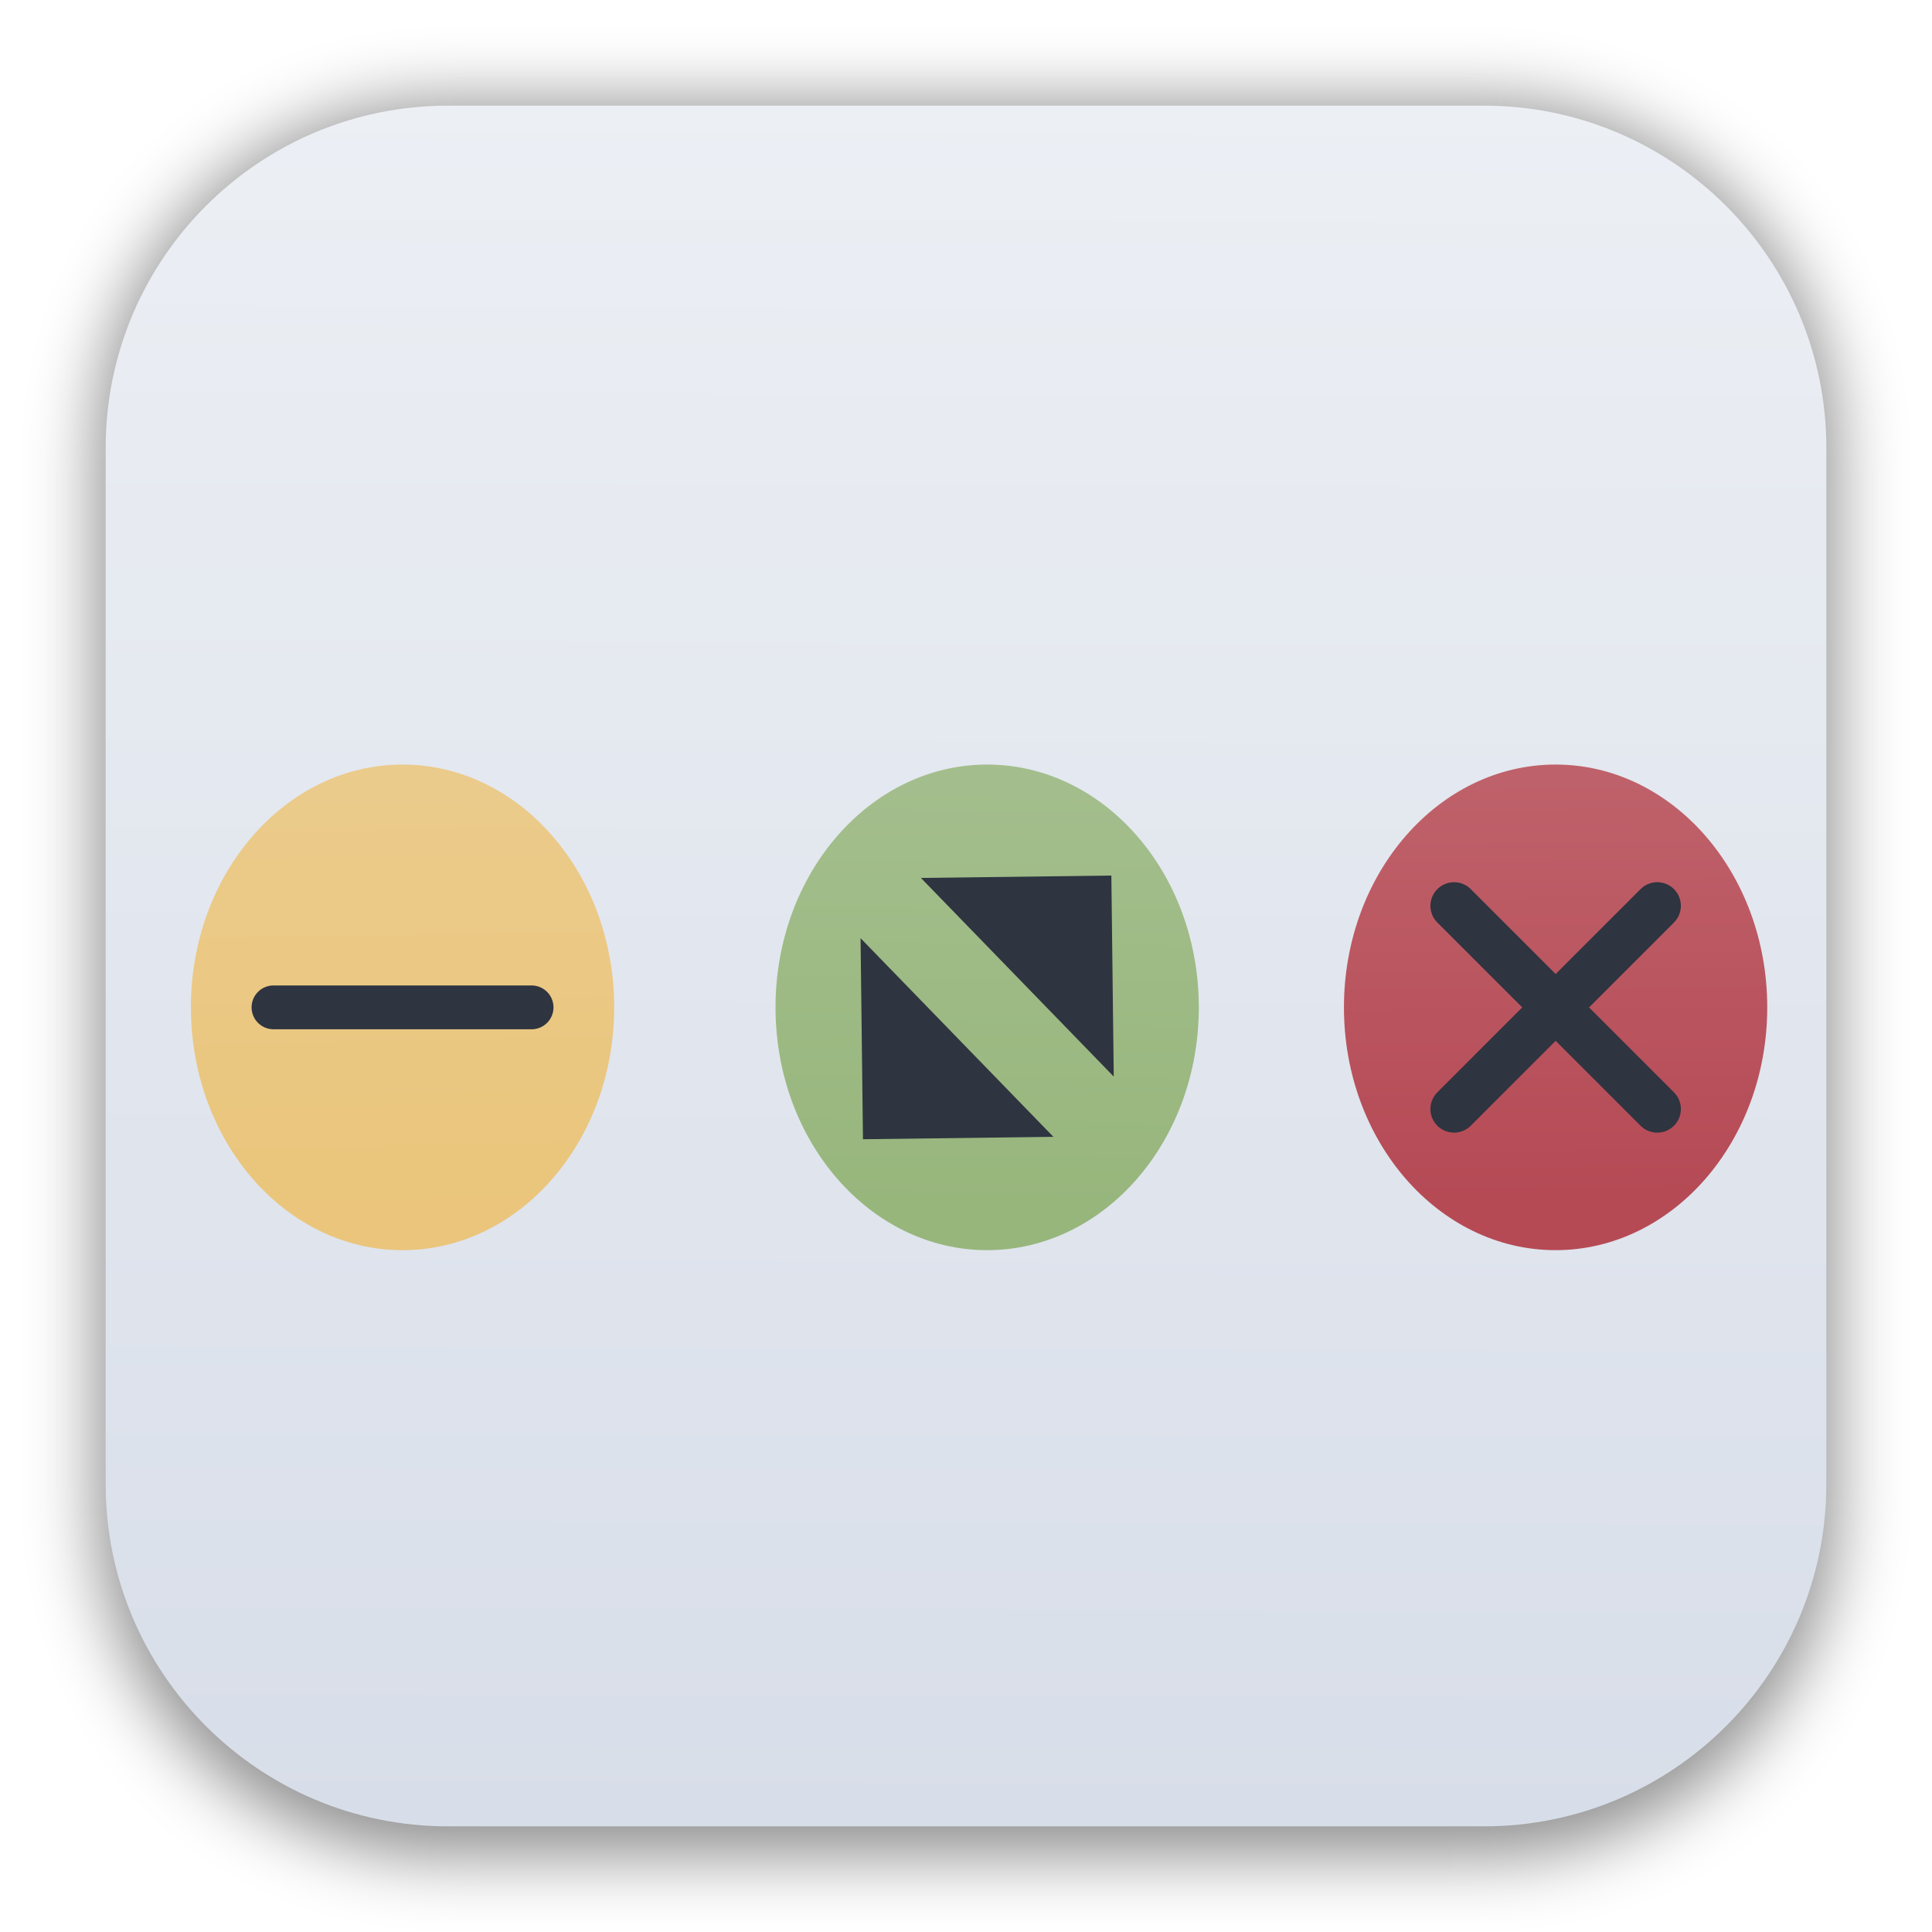
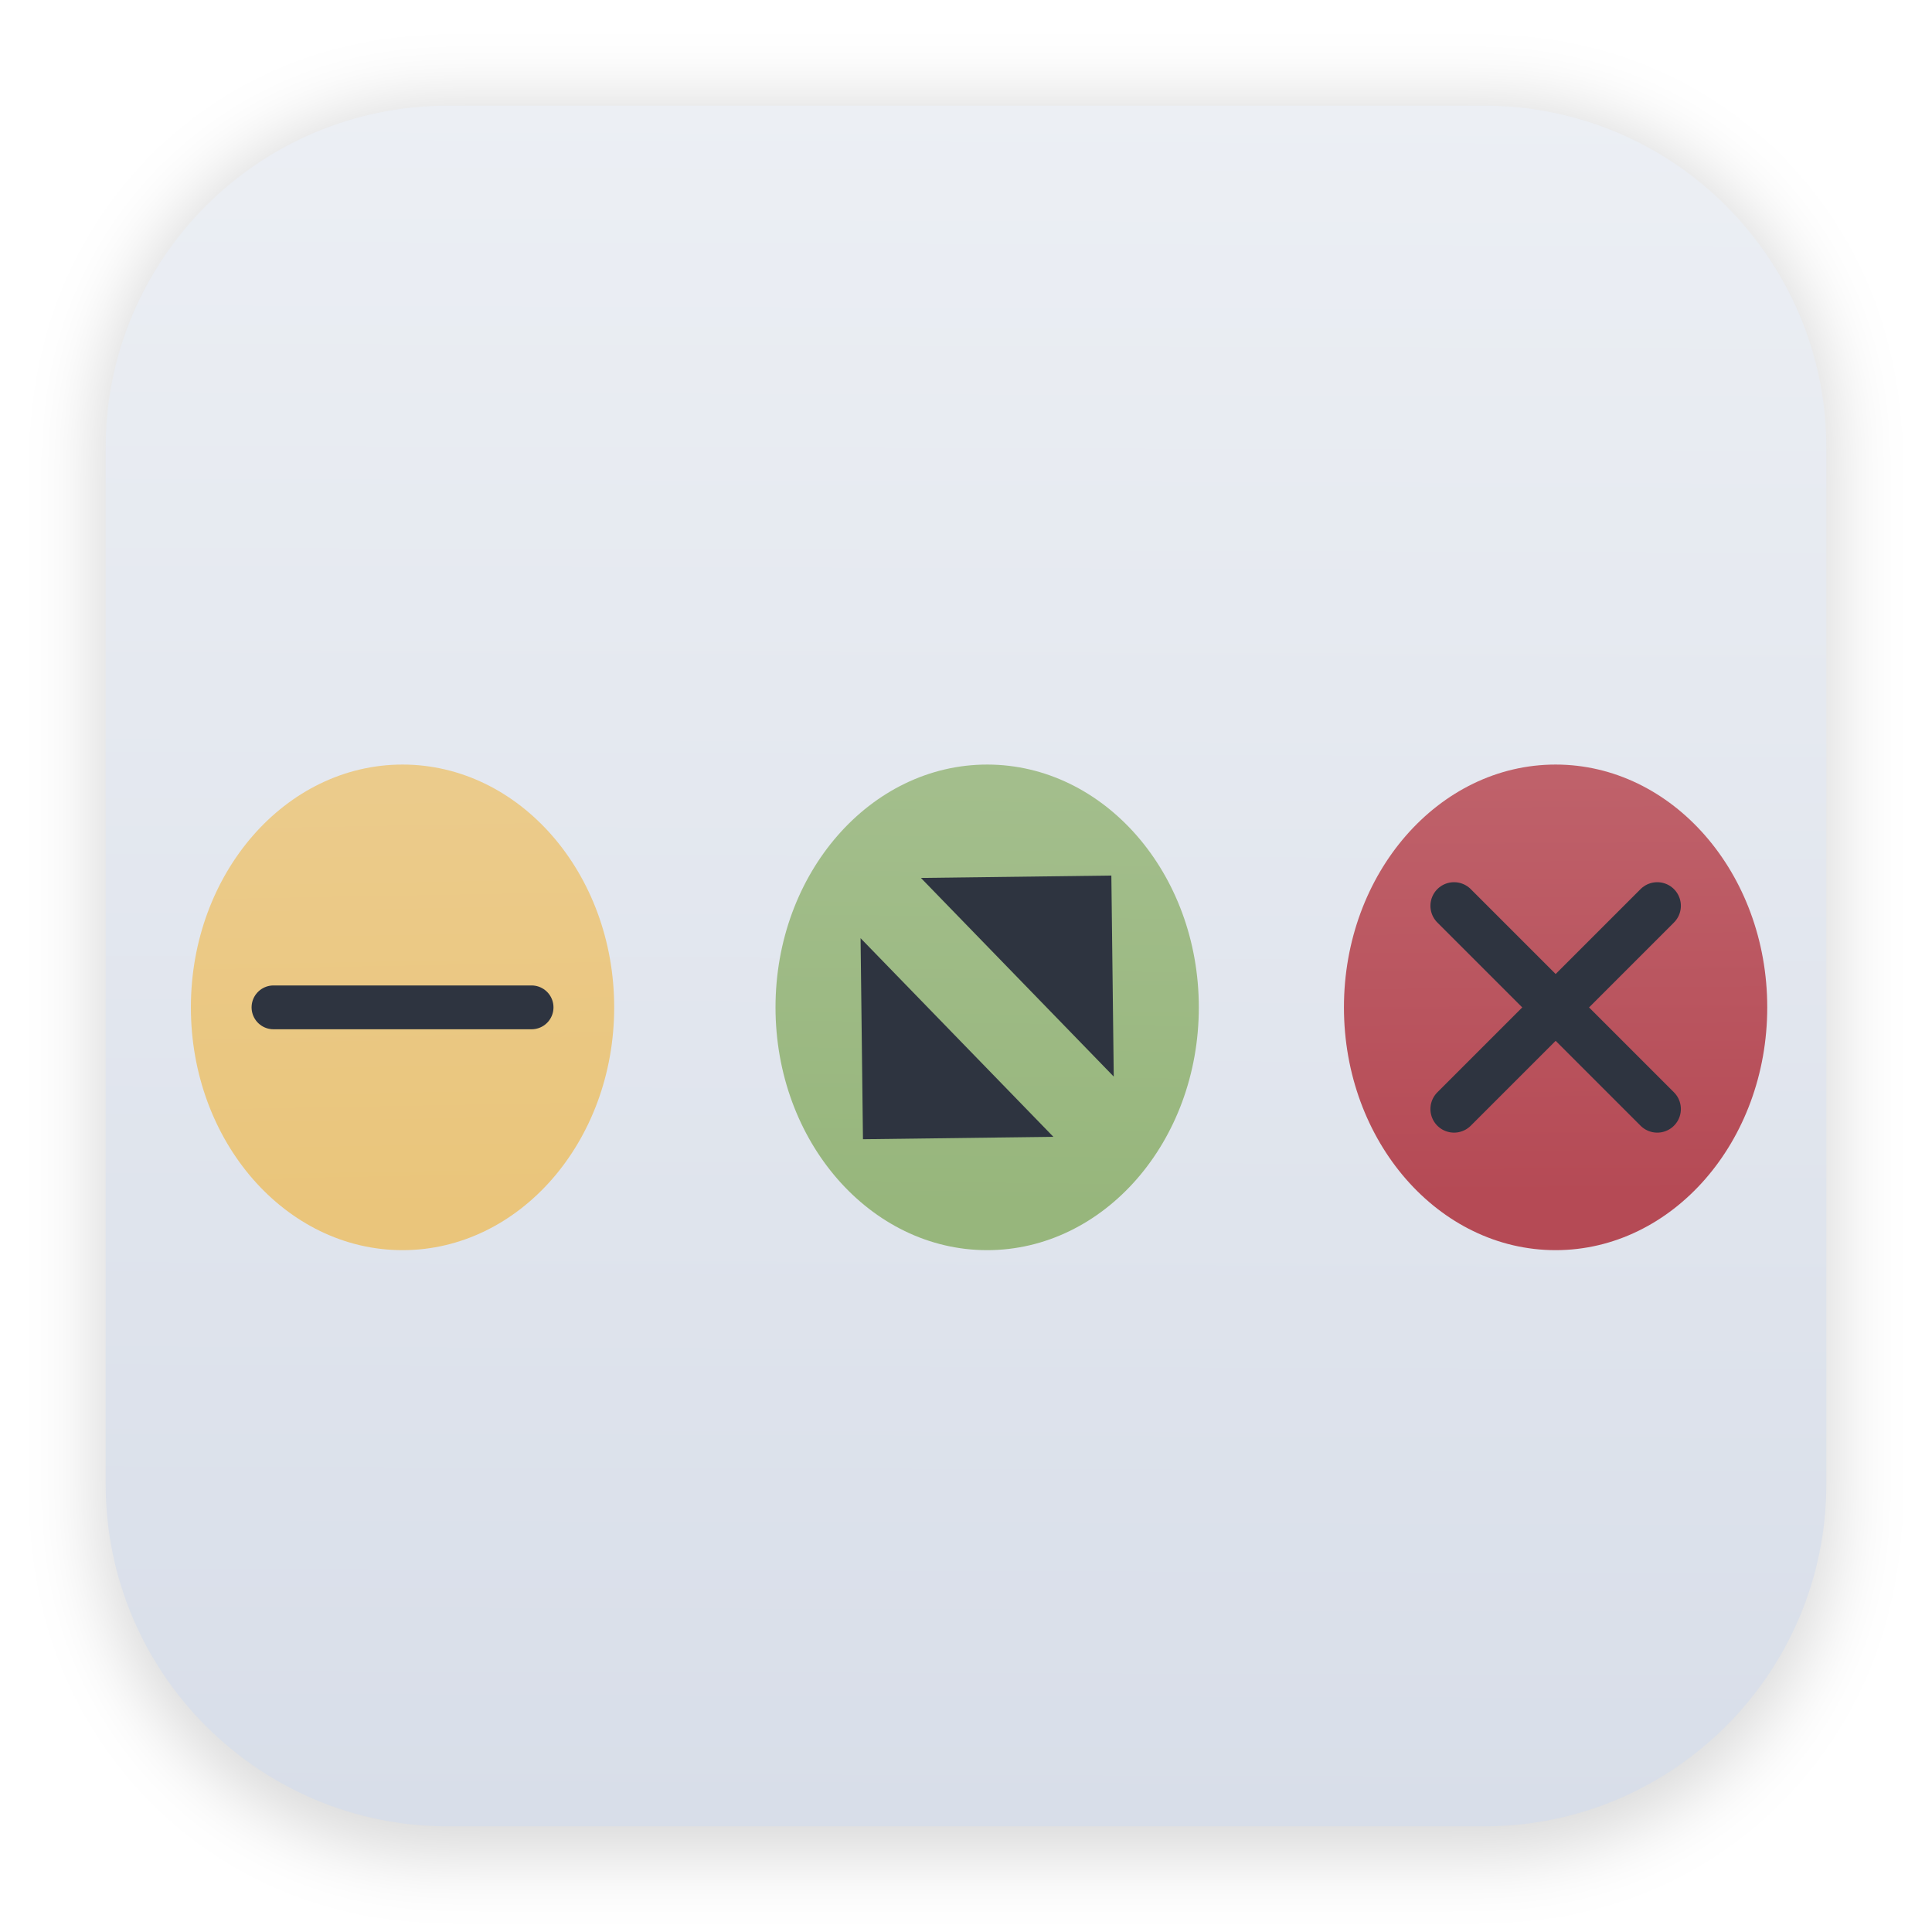
<svg xmlns="http://www.w3.org/2000/svg" width="64" height="64" version="1.1" viewBox="0 0 16.933 16.933">
  <defs>
    <filter id="filter1178" x="-.048" y="-.048" width="1.096" height="1.096" color-interpolation-filters="sRGB">
      <feGaussianBlur stdDeviation="0.307" />
    </filter>
    <linearGradient id="linearGradient1340" x1="8.355" x2="8.4" y1="16.007" y2=".794" gradientUnits="userSpaceOnUse">
      <stop stop-color="#d8dee9" offset="0" />
      <stop stop-color="#eceff4" offset="1" />
    </linearGradient>
    <linearGradient id="linearGradient962" x1="14.461" x2="14.467" y1="1.95" y2="2.82" gradientTransform="matrix(4.1726 0 0 4.1726 -46.793 -1.2933)" gradientUnits="userSpaceOnUse">
      <stop stop-color="#bf616a" offset="0" />
      <stop stop-color="#b54a55" offset="1" />
    </linearGradient>
    <linearGradient id="linearGradient964" x1="13.286" x2="13.275" y1="1.958" y2="2.848" gradientTransform="matrix(4.1726 0 0 4.1726 -46.793 -1.2933)" gradientUnits="userSpaceOnUse">
      <stop stop-color="#a3be8c" offset="0" />
      <stop stop-color="#97b67c" offset="1" />
    </linearGradient>
    <linearGradient id="linearGradient966" x1="12.05" x2="12.066" y1="1.972" y2="2.852" gradientTransform="matrix(4.1726 0 0 4.1726 -46.793 -1.2933)" gradientUnits="userSpaceOnUse">
      <stop stop-color="#ebcb8b" offset="0" />
      <stop stop-color="#eac57b" offset="1" />
    </linearGradient>
  </defs>
  <g stroke-linecap="round" stroke-linejoin="round">
-     <rect transform="matrix(.99138 0 0 1 .072989 .0019055)" x=".794" y=".905" width="15.346" height="15.346" rx="3.053" ry="3.053" fill="#000000" filter="url(#filter1178)" opacity=".45" stroke-width="1.249" style="mix-blend-mode:normal" />
+     <rect transform="matrix(.99138 0 0 1 .072989 .0019055)" x=".794" y=".905" width="15.346" height="15.346" rx="3.053" ry="3.053" fill="#000000" filter="url(#filter1178)" opacity=".15" stroke-width="1.249" style="mix-blend-mode:normal" />
    <rect x=".926" y=".926" width="15.081" height="15.081" rx="3" ry="3" fill="url(#linearGradient1340)" stroke-width="1.227" />
    <rect x=".012" y=".006" width="16.924" height="16.927" fill="none" opacity=".15" stroke-width="1.052" />
  </g>
  <style type="text/css">
	.st0{fill-rule:evenodd;clip-rule:evenodd;}
</style>
  <g stroke-width="4.173">
    <ellipse cx="3.528" cy="8.829" rx="1.855" ry="2.128" fill="url(#linearGradient966)" />
    <ellipse cx="8.652" cy="8.829" rx="1.855" ry="2.128" fill="url(#linearGradient964)" />
    <ellipse cx="13.634" cy="8.829" rx="1.855" ry="2.128" fill="url(#linearGradient962)" />
  </g>
  <path d="m2.397 8.829h2.262" fill="#2e3440" stroke="#2e3440" stroke-linecap="round" stroke-width=".384" />
  <path d="m12.744 7.939 1.781 1.781m-1.781 0 1.781-1.781" fill="#2e3440" stroke="#2e3440" stroke-linecap="round" stroke-width=".414" />
  <g transform="translate(-.11753 -.02525)" fill="#2e3440" stroke-linecap="round" stroke-linejoin="round" stroke-width=".35">
    <path d="m7.681 10.01-0.021-1.762 1.69 1.741z" />
    <path d="m9.858 7.699 0.021 1.762-1.69-1.741z" />
  </g>
</svg>
